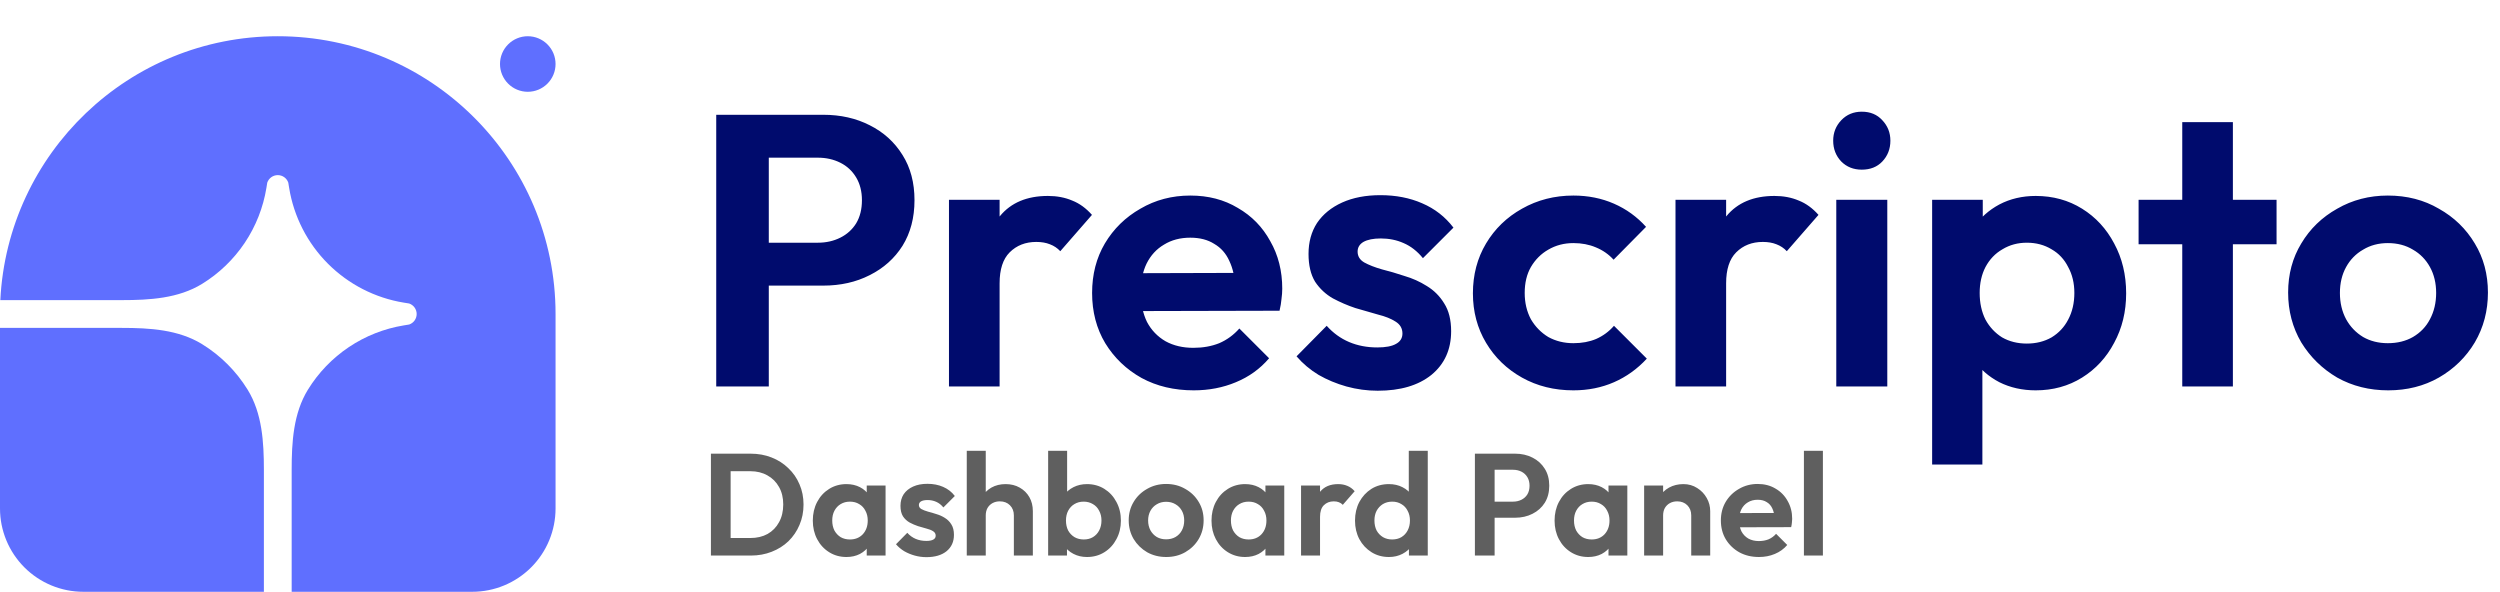
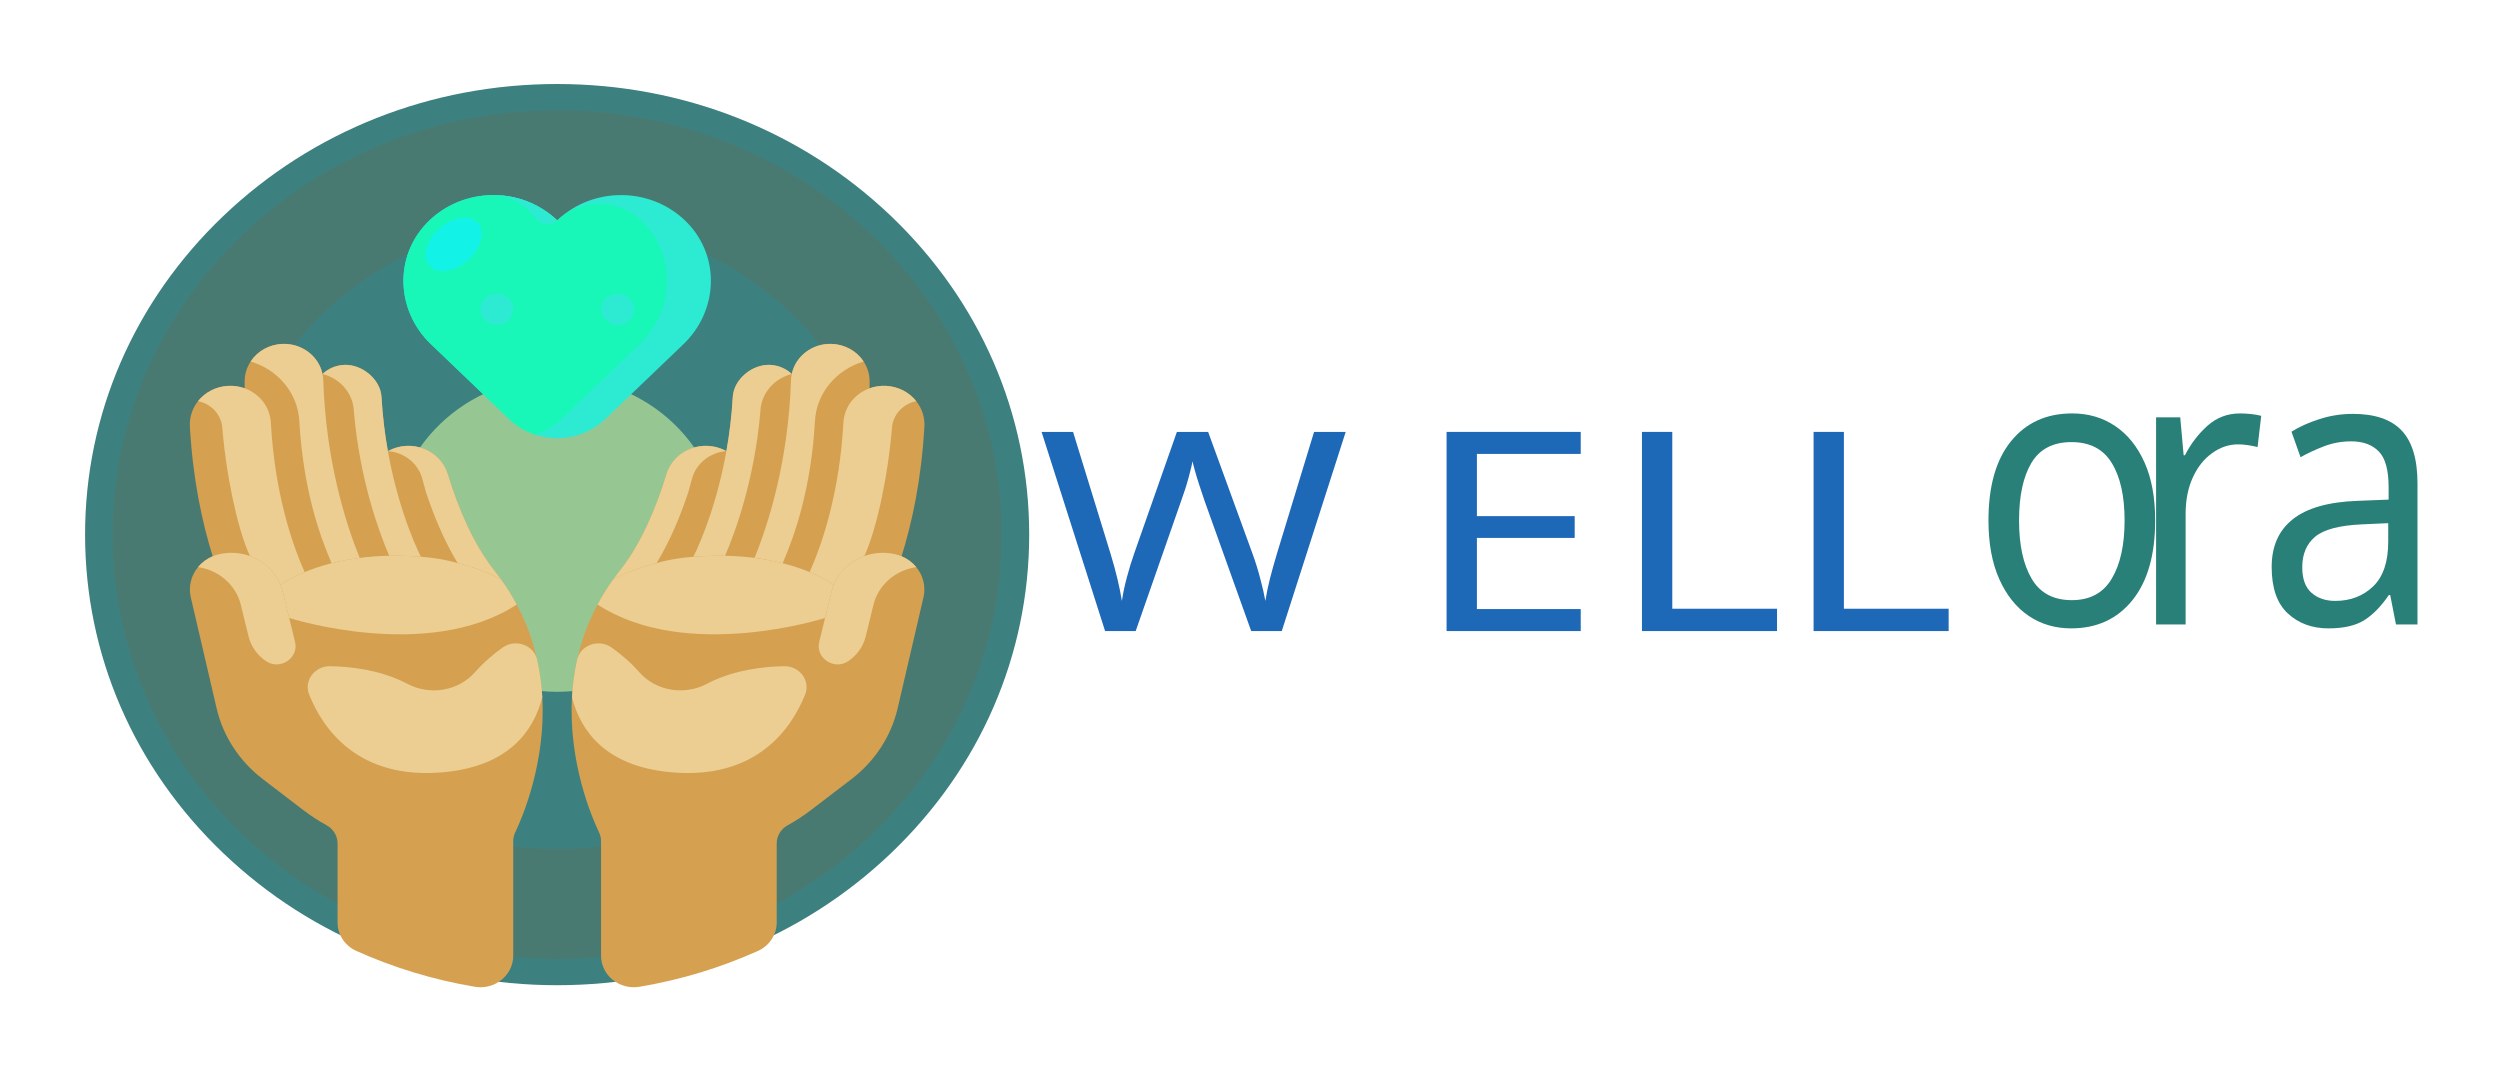
- <svg xmlns="http://www.w3.org/2000/svg" width="207" height="49" viewBox="0 0 207 49" fill="none">
-   <path d="M23 3C35.703 3 46 13.297 46 26V42.1C46 43.93 45.273 45.685 43.979 46.979C42.685 48.273 40.93 49 39.1 49H24.15V38.91C24.15 36.608 24.29 34.222 25.497 32.263C26.362 30.859 27.518 29.657 28.888 28.738C30.258 27.82 31.81 27.208 33.437 26.942L33.878 26.87C34.059 26.808 34.217 26.691 34.328 26.535C34.44 26.379 34.5 26.192 34.5 26C34.5 25.808 34.44 25.621 34.328 25.465C34.217 25.309 34.059 25.192 33.878 25.129L33.437 25.058C31.059 24.67 28.863 23.544 27.159 21.84C25.456 20.137 24.33 17.941 23.942 15.563L23.87 15.122C23.808 14.941 23.691 14.783 23.535 14.671C23.379 14.56 23.192 14.5 23 14.5C22.808 14.5 22.621 14.56 22.465 14.671C22.309 14.783 22.191 14.941 22.129 15.122L22.058 15.563C21.792 17.19 21.18 18.741 20.261 20.111C19.343 21.481 18.141 22.638 16.737 23.502C14.777 24.71 12.392 24.85 10.09 24.85H0.027C0.629 12.682 10.683 3 23 3Z" fill="#5F6FFF" />
-   <path d="M0 27.15H10.09C12.392 27.15 14.777 27.29 16.737 28.498C18.269 29.442 19.558 30.731 20.502 32.263C21.71 34.222 21.85 36.608 21.85 38.91V49H6.9C5.07 49 3.315 48.273 2.021 46.979C0.727 45.685 0 43.93 0 42.1L0 27.15ZM46 5.3C46 5.91 45.758 6.495 45.326 6.926C44.895 7.358 44.31 7.6 43.7 7.6C43.09 7.6 42.505 7.358 42.074 6.926C41.642 6.495 41.4 5.91 41.4 5.3C41.4 4.69 41.642 4.105 42.074 3.674C42.505 3.242 43.09 3 43.7 3C44.31 3 44.895 3.242 45.326 3.674C45.758 4.105 46 4.69 46 5.3Z" fill="#5F6FFF" />
-   <path d="M62.504 23.648V20.096H67.72C68.403 20.096 69.021 19.957 69.576 19.68C70.131 19.403 70.568 19.008 70.888 18.496C71.208 17.963 71.368 17.323 71.368 16.576C71.368 15.851 71.208 15.221 70.888 14.688C70.568 14.155 70.131 13.749 69.576 13.472C69.021 13.195 68.403 13.056 67.72 13.056H62.504V9.504H68.168C69.597 9.504 70.877 9.792 72.008 10.368C73.16 10.944 74.067 11.765 74.728 12.832C75.389 13.877 75.72 15.125 75.72 16.576C75.72 18.027 75.389 19.285 74.728 20.352C74.067 21.397 73.16 22.208 72.008 22.784C70.877 23.36 69.597 23.648 68.168 23.648H62.504ZM59.304 32V9.504H63.656V32H59.304ZM78.575 32V16.544H82.767V32H78.575ZM82.767 23.456L81.135 22.368C81.327 20.469 81.881 18.976 82.799 17.888C83.716 16.779 85.039 16.224 86.767 16.224C87.513 16.224 88.185 16.352 88.783 16.608C89.38 16.843 89.924 17.237 90.415 17.792L87.791 20.8C87.556 20.544 87.268 20.352 86.927 20.224C86.607 20.096 86.233 20.032 85.807 20.032C84.911 20.032 84.175 20.32 83.599 20.896C83.044 21.451 82.767 22.304 82.767 23.456ZM98.842 32.32C97.22 32.32 95.78 31.979 94.522 31.296C93.263 30.592 92.26 29.632 91.514 28.416C90.788 27.2 90.426 25.813 90.426 24.256C90.426 22.72 90.778 21.355 91.482 20.16C92.207 18.944 93.188 17.984 94.426 17.28C95.663 16.555 97.039 16.192 98.554 16.192C100.047 16.192 101.359 16.533 102.49 17.216C103.642 17.877 104.538 18.795 105.178 19.968C105.839 21.12 106.17 22.432 106.17 23.904C106.17 24.181 106.148 24.469 106.106 24.768C106.084 25.045 106.031 25.365 105.946 25.728L92.954 25.76V22.624L103.994 22.592L102.298 23.904C102.255 22.987 102.084 22.219 101.786 21.6C101.508 20.981 101.092 20.512 100.538 20.192C100.004 19.851 99.343 19.68 98.554 19.68C97.722 19.68 96.996 19.872 96.378 20.256C95.759 20.619 95.279 21.141 94.938 21.824C94.618 22.485 94.458 23.275 94.458 24.192C94.458 25.131 94.628 25.952 94.97 26.656C95.332 27.339 95.844 27.872 96.506 28.256C97.167 28.619 97.935 28.8 98.81 28.8C99.599 28.8 100.314 28.672 100.954 28.416C101.594 28.139 102.148 27.733 102.618 27.2L105.082 29.664C104.335 30.539 103.418 31.2 102.33 31.648C101.263 32.096 100.1 32.32 98.842 32.32ZM114.074 32.352C113.2 32.352 112.336 32.235 111.482 32C110.65 31.765 109.882 31.445 109.178 31.04C108.474 30.613 107.866 30.101 107.354 29.504L109.85 26.976C110.384 27.573 111.002 28.021 111.706 28.32C112.41 28.619 113.189 28.768 114.042 28.768C114.725 28.768 115.237 28.672 115.578 28.48C115.941 28.288 116.122 28 116.122 27.616C116.122 27.189 115.93 26.859 115.546 26.624C115.184 26.389 114.704 26.197 114.106 26.048C113.509 25.877 112.88 25.696 112.218 25.504C111.578 25.291 110.96 25.024 110.362 24.704C109.765 24.363 109.274 23.904 108.89 23.328C108.528 22.731 108.346 21.963 108.346 21.024C108.346 20.043 108.581 19.189 109.05 18.464C109.541 17.739 110.234 17.173 111.13 16.768C112.026 16.363 113.082 16.16 114.298 16.16C115.578 16.16 116.73 16.384 117.754 16.832C118.8 17.28 119.664 17.952 120.346 18.848L117.818 21.376C117.349 20.8 116.816 20.384 116.218 20.128C115.642 19.872 115.013 19.744 114.33 19.744C113.712 19.744 113.232 19.84 112.89 20.032C112.57 20.224 112.41 20.491 112.41 20.832C112.41 21.216 112.592 21.515 112.954 21.728C113.338 21.941 113.829 22.133 114.426 22.304C115.024 22.453 115.642 22.635 116.282 22.848C116.944 23.04 117.562 23.317 118.138 23.68C118.736 24.043 119.216 24.523 119.578 25.12C119.962 25.717 120.154 26.485 120.154 27.424C120.154 28.939 119.61 30.144 118.522 31.04C117.434 31.915 115.952 32.352 114.074 32.352ZM130.277 32.32C128.698 32.32 127.28 31.968 126.021 31.264C124.762 30.56 123.77 29.6 123.045 28.384C122.32 27.168 121.957 25.803 121.957 24.288C121.957 22.752 122.32 21.376 123.045 20.16C123.77 18.944 124.762 17.984 126.021 17.28C127.301 16.555 128.72 16.192 130.277 16.192C131.493 16.192 132.613 16.416 133.637 16.864C134.661 17.312 135.546 17.952 136.293 18.784L133.605 21.504C133.2 21.056 132.709 20.715 132.133 20.48C131.578 20.245 130.96 20.128 130.277 20.128C129.509 20.128 128.816 20.309 128.197 20.672C127.6 21.013 127.12 21.493 126.757 22.112C126.416 22.709 126.245 23.424 126.245 24.256C126.245 25.067 126.416 25.792 126.757 26.432C127.12 27.051 127.6 27.541 128.197 27.904C128.816 28.245 129.509 28.416 130.277 28.416C130.981 28.416 131.61 28.299 132.165 28.064C132.741 27.808 133.232 27.445 133.637 26.976L136.357 29.696C135.568 30.549 134.661 31.2 133.637 31.648C132.613 32.096 131.493 32.32 130.277 32.32ZM138.731 32V16.544H142.923V32H138.731ZM142.923 23.456L141.291 22.368C141.483 20.469 142.038 18.976 142.955 17.888C143.872 16.779 145.195 16.224 146.923 16.224C147.67 16.224 148.342 16.352 148.939 16.608C149.536 16.843 150.08 17.237 150.571 17.792L147.947 20.8C147.712 20.544 147.424 20.352 147.083 20.224C146.763 20.096 146.39 20.032 145.963 20.032C145.067 20.032 144.331 20.32 143.755 20.896C143.2 21.451 142.923 22.304 142.923 23.456ZM152.044 32V16.544H156.268V32H152.044ZM154.156 14.048C153.473 14.048 152.908 13.824 152.46 13.376C152.012 12.907 151.788 12.331 151.788 11.648C151.788 10.987 152.012 10.421 152.46 9.952C152.908 9.483 153.473 9.248 154.156 9.248C154.86 9.248 155.425 9.483 155.852 9.952C156.3 10.421 156.524 10.987 156.524 11.648C156.524 12.331 156.3 12.907 155.852 13.376C155.425 13.824 154.86 14.048 154.156 14.048ZM168.557 32.32C167.448 32.32 166.445 32.096 165.549 31.648C164.653 31.179 163.938 30.549 163.405 29.76C162.872 28.971 162.584 28.064 162.541 27.04V21.568C162.584 20.544 162.872 19.637 163.405 18.848C163.96 18.037 164.674 17.397 165.549 16.928C166.445 16.459 167.448 16.224 168.557 16.224C169.986 16.224 171.266 16.576 172.397 17.28C173.528 17.984 174.413 18.944 175.053 20.16C175.714 21.376 176.045 22.752 176.045 24.288C176.045 25.803 175.714 27.168 175.053 28.384C174.413 29.6 173.528 30.56 172.397 31.264C171.266 31.968 169.986 32.32 168.557 32.32ZM167.821 28.448C168.589 28.448 169.272 28.277 169.869 27.936C170.466 27.573 170.925 27.083 171.245 26.464C171.586 25.824 171.757 25.088 171.757 24.256C171.757 23.445 171.586 22.731 171.245 22.112C170.925 21.472 170.466 20.981 169.869 20.64C169.272 20.277 168.589 20.096 167.821 20.096C167.074 20.096 166.402 20.277 165.805 20.64C165.208 20.981 164.738 21.472 164.397 22.112C164.077 22.731 163.917 23.445 163.917 24.256C163.917 25.088 164.077 25.824 164.397 26.464C164.738 27.083 165.197 27.573 165.773 27.936C166.37 28.277 167.053 28.448 167.821 28.448ZM159.981 38.464V16.544H164.173V20.608L163.469 24.352L164.141 28.096V38.464H159.981ZM180.691 32V10.112H184.883V32H180.691ZM177.075 20.224V16.544H188.499V20.224H177.075ZM197.745 32.32C196.188 32.32 194.78 31.968 193.521 31.264C192.284 30.539 191.292 29.568 190.545 28.352C189.82 27.115 189.457 25.739 189.457 24.224C189.457 22.709 189.82 21.355 190.545 20.16C191.27 18.944 192.262 17.984 193.521 17.28C194.78 16.555 196.177 16.192 197.713 16.192C199.292 16.192 200.7 16.555 201.937 17.28C203.196 17.984 204.188 18.944 204.913 20.16C205.638 21.355 206.001 22.709 206.001 24.224C206.001 25.739 205.638 27.115 204.913 28.352C204.188 29.568 203.196 30.539 201.937 31.264C200.7 31.968 199.302 32.32 197.745 32.32ZM197.713 28.416C198.502 28.416 199.196 28.245 199.793 27.904C200.412 27.541 200.881 27.051 201.201 26.432C201.542 25.792 201.713 25.067 201.713 24.256C201.713 23.445 201.542 22.731 201.201 22.112C200.86 21.493 200.39 21.013 199.793 20.672C199.196 20.309 198.502 20.128 197.713 20.128C196.945 20.128 196.262 20.309 195.665 20.672C195.068 21.013 194.598 21.493 194.257 22.112C193.916 22.731 193.745 23.445 193.745 24.256C193.745 25.067 193.916 25.792 194.257 26.432C194.598 27.051 195.068 27.541 195.665 27.904C196.262 28.245 196.945 28.416 197.713 28.416Z" fill="#000B6D" />
-   <path d="M59.98 46V44.548H62.128C62.672 44.548 63.148 44.436 63.556 44.212C63.964 43.98 64.28 43.656 64.504 43.24C64.736 42.824 64.852 42.332 64.852 41.764C64.852 41.212 64.736 40.732 64.504 40.324C64.272 39.908 63.952 39.588 63.544 39.364C63.136 39.132 62.664 39.016 62.128 39.016H59.944V37.564H62.152C62.776 37.564 63.352 37.668 63.88 37.876C64.416 38.084 64.88 38.38 65.272 38.764C65.672 39.14 65.98 39.584 66.196 40.096C66.42 40.608 66.532 41.168 66.532 41.776C66.532 42.384 66.42 42.948 66.196 43.468C65.98 43.98 65.676 44.428 65.284 44.812C64.892 45.188 64.428 45.48 63.892 45.688C63.364 45.896 62.792 46 62.176 46H59.98ZM58.864 46V37.564H60.496V46H58.864ZM70.085 46.12C69.557 46.12 69.081 45.988 68.657 45.724C68.233 45.46 67.901 45.1 67.661 44.644C67.421 44.188 67.301 43.676 67.301 43.108C67.301 42.532 67.421 42.016 67.661 41.56C67.901 41.104 68.233 40.744 68.657 40.48C69.081 40.216 69.557 40.084 70.085 40.084C70.501 40.084 70.873 40.168 71.201 40.336C71.529 40.504 71.789 40.74 71.981 41.044C72.181 41.34 72.289 41.676 72.305 42.052V44.14C72.289 44.524 72.181 44.864 71.981 45.16C71.789 45.456 71.529 45.692 71.201 45.868C70.873 46.036 70.501 46.12 70.085 46.12ZM70.373 44.668C70.813 44.668 71.169 44.524 71.441 44.236C71.713 43.94 71.849 43.56 71.849 43.096C71.849 42.792 71.785 42.524 71.657 42.292C71.537 42.052 71.365 41.868 71.141 41.74C70.925 41.604 70.669 41.536 70.373 41.536C70.085 41.536 69.829 41.604 69.605 41.74C69.389 41.868 69.217 42.052 69.089 42.292C68.969 42.524 68.909 42.792 68.909 43.096C68.909 43.408 68.969 43.684 69.089 43.924C69.217 44.156 69.389 44.34 69.605 44.476C69.829 44.604 70.085 44.668 70.373 44.668ZM71.765 46V44.44L72.017 43.024L71.765 41.632V40.204H73.325V46H71.765ZM76.707 46.132C76.379 46.132 76.055 46.088 75.736 46C75.424 45.912 75.135 45.792 74.871 45.64C74.608 45.48 74.379 45.288 74.188 45.064L75.124 44.116C75.323 44.34 75.555 44.508 75.82 44.62C76.084 44.732 76.376 44.788 76.695 44.788C76.951 44.788 77.144 44.752 77.272 44.68C77.407 44.608 77.475 44.5 77.475 44.356C77.475 44.196 77.403 44.072 77.26 43.984C77.124 43.896 76.944 43.824 76.719 43.768C76.496 43.704 76.26 43.636 76.011 43.564C75.772 43.484 75.54 43.384 75.316 43.264C75.091 43.136 74.907 42.964 74.763 42.748C74.627 42.524 74.559 42.236 74.559 41.884C74.559 41.516 74.647 41.196 74.823 40.924C75.007 40.652 75.267 40.44 75.603 40.288C75.939 40.136 76.335 40.06 76.791 40.06C77.272 40.06 77.704 40.144 78.088 40.312C78.48 40.48 78.803 40.732 79.059 41.068L78.112 42.016C77.936 41.8 77.736 41.644 77.511 41.548C77.296 41.452 77.059 41.404 76.803 41.404C76.572 41.404 76.391 41.44 76.263 41.512C76.144 41.584 76.084 41.684 76.084 41.812C76.084 41.956 76.151 42.068 76.287 42.148C76.431 42.228 76.615 42.3 76.84 42.364C77.064 42.42 77.296 42.488 77.535 42.568C77.784 42.64 78.016 42.744 78.231 42.88C78.456 43.016 78.635 43.196 78.772 43.42C78.915 43.644 78.987 43.932 78.987 44.284C78.987 44.852 78.784 45.304 78.376 45.64C77.968 45.968 77.412 46.132 76.707 46.132ZM83.948 46V42.676C83.948 42.332 83.84 42.052 83.624 41.836C83.408 41.62 83.128 41.512 82.784 41.512C82.56 41.512 82.36 41.56 82.184 41.656C82.008 41.752 81.868 41.888 81.764 42.064C81.668 42.24 81.62 42.444 81.62 42.676L81.008 42.364C81.008 41.908 81.104 41.512 81.296 41.176C81.488 40.832 81.752 40.564 82.088 40.372C82.432 40.18 82.824 40.084 83.264 40.084C83.704 40.084 84.092 40.18 84.428 40.372C84.772 40.564 85.04 40.828 85.232 41.164C85.424 41.5 85.52 41.888 85.52 42.328V46H83.948ZM80.048 46V37.324H81.62V46H80.048ZM90.002 46.12C89.586 46.12 89.21 46.032 88.874 45.856C88.538 45.68 88.27 45.44 88.07 45.136C87.87 44.832 87.762 44.492 87.746 44.116V42.052C87.762 41.676 87.87 41.34 88.07 41.044C88.278 40.74 88.55 40.504 88.886 40.336C89.222 40.168 89.594 40.084 90.002 40.084C90.538 40.084 91.018 40.216 91.442 40.48C91.866 40.744 92.198 41.104 92.438 41.56C92.686 42.016 92.81 42.532 92.81 43.108C92.81 43.676 92.686 44.188 92.438 44.644C92.198 45.1 91.866 45.46 91.442 45.724C91.018 45.988 90.538 46.12 90.002 46.12ZM89.738 44.668C90.026 44.668 90.278 44.604 90.494 44.476C90.718 44.34 90.89 44.156 91.01 43.924C91.138 43.684 91.202 43.408 91.202 43.096C91.202 42.792 91.138 42.524 91.01 42.292C90.89 42.052 90.718 41.868 90.494 41.74C90.27 41.604 90.014 41.536 89.726 41.536C89.438 41.536 89.182 41.604 88.958 41.74C88.742 41.868 88.57 42.052 88.442 42.292C88.322 42.524 88.262 42.792 88.262 43.096C88.262 43.408 88.322 43.684 88.442 43.924C88.57 44.156 88.746 44.34 88.97 44.476C89.194 44.604 89.45 44.668 89.738 44.668ZM86.786 46V37.324H88.358V41.632L88.094 43.024L88.346 44.44V46H86.786ZM96.564 46.12C95.981 46.12 95.453 45.988 94.981 45.724C94.516 45.452 94.144 45.088 93.865 44.632C93.593 44.168 93.457 43.652 93.457 43.084C93.457 42.516 93.593 42.008 93.865 41.56C94.136 41.104 94.508 40.744 94.981 40.48C95.453 40.208 95.977 40.072 96.552 40.072C97.144 40.072 97.672 40.208 98.136 40.48C98.609 40.744 98.981 41.104 99.252 41.56C99.525 42.008 99.66 42.516 99.66 43.084C99.66 43.652 99.525 44.168 99.252 44.632C98.981 45.088 98.609 45.452 98.136 45.724C97.672 45.988 97.148 46.12 96.564 46.12ZM96.552 44.656C96.849 44.656 97.109 44.592 97.332 44.464C97.564 44.328 97.74 44.144 97.861 43.912C97.989 43.672 98.052 43.4 98.052 43.096C98.052 42.792 97.989 42.524 97.861 42.292C97.733 42.06 97.556 41.88 97.332 41.752C97.109 41.616 96.849 41.548 96.552 41.548C96.264 41.548 96.008 41.616 95.784 41.752C95.561 41.88 95.385 42.06 95.257 42.292C95.129 42.524 95.064 42.792 95.064 43.096C95.064 43.4 95.129 43.672 95.257 43.912C95.385 44.144 95.561 44.328 95.784 44.464C96.008 44.592 96.264 44.656 96.552 44.656ZM103.097 46.12C102.569 46.12 102.093 45.988 101.669 45.724C101.245 45.46 100.913 45.1 100.673 44.644C100.433 44.188 100.313 43.676 100.313 43.108C100.313 42.532 100.433 42.016 100.673 41.56C100.913 41.104 101.245 40.744 101.669 40.48C102.093 40.216 102.569 40.084 103.097 40.084C103.513 40.084 103.885 40.168 104.213 40.336C104.541 40.504 104.801 40.74 104.993 41.044C105.193 41.34 105.301 41.676 105.317 42.052V44.14C105.301 44.524 105.193 44.864 104.993 45.16C104.801 45.456 104.541 45.692 104.213 45.868C103.885 46.036 103.513 46.12 103.097 46.12ZM103.385 44.668C103.825 44.668 104.181 44.524 104.453 44.236C104.725 43.94 104.861 43.56 104.861 43.096C104.861 42.792 104.797 42.524 104.669 42.292C104.549 42.052 104.377 41.868 104.153 41.74C103.937 41.604 103.681 41.536 103.385 41.536C103.097 41.536 102.841 41.604 102.617 41.74C102.401 41.868 102.229 42.052 102.101 42.292C101.981 42.524 101.921 42.792 101.921 43.096C101.921 43.408 101.981 43.684 102.101 43.924C102.229 44.156 102.401 44.34 102.617 44.476C102.841 44.604 103.097 44.668 103.385 44.668ZM104.777 46V44.44L105.029 43.024L104.777 41.632V40.204H106.337V46H104.777ZM107.727 46V40.204H109.299V46H107.727ZM109.299 42.796L108.687 42.388C108.759 41.676 108.967 41.116 109.311 40.708C109.655 40.292 110.151 40.084 110.799 40.084C111.079 40.084 111.331 40.132 111.555 40.228C111.779 40.316 111.983 40.464 112.167 40.672L111.183 41.8C111.095 41.704 110.987 41.632 110.859 41.584C110.739 41.536 110.599 41.512 110.439 41.512C110.103 41.512 109.827 41.62 109.611 41.836C109.403 42.044 109.299 42.364 109.299 42.796ZM115.003 46.12C114.467 46.12 113.987 45.988 113.563 45.724C113.139 45.46 112.803 45.1 112.555 44.644C112.315 44.188 112.195 43.676 112.195 43.108C112.195 42.532 112.315 42.016 112.555 41.56C112.803 41.104 113.135 40.744 113.551 40.48C113.975 40.216 114.459 40.084 115.003 40.084C115.419 40.084 115.791 40.168 116.119 40.336C116.455 40.504 116.723 40.74 116.923 41.044C117.131 41.34 117.243 41.676 117.259 42.052V44.116C117.243 44.492 117.135 44.832 116.935 45.136C116.735 45.44 116.467 45.68 116.131 45.856C115.795 46.032 115.419 46.12 115.003 46.12ZM115.267 44.668C115.563 44.668 115.819 44.604 116.035 44.476C116.259 44.34 116.431 44.156 116.551 43.924C116.679 43.684 116.743 43.408 116.743 43.096C116.743 42.792 116.679 42.524 116.551 42.292C116.431 42.052 116.259 41.868 116.035 41.74C115.819 41.604 115.567 41.536 115.279 41.536C114.983 41.536 114.723 41.604 114.499 41.74C114.283 41.876 114.111 42.06 113.983 42.292C113.863 42.524 113.803 42.792 113.803 43.096C113.803 43.408 113.863 43.684 113.983 43.924C114.111 44.156 114.287 44.34 114.511 44.476C114.735 44.604 114.987 44.668 115.267 44.668ZM118.219 46H116.659V44.44L116.911 43.024L116.647 41.632V37.324H118.219V46ZM123.322 42.868V41.536H125.278C125.534 41.536 125.766 41.484 125.974 41.38C126.182 41.276 126.346 41.128 126.466 40.936C126.586 40.736 126.646 40.496 126.646 40.216C126.646 39.944 126.586 39.708 126.466 39.508C126.346 39.308 126.182 39.156 125.974 39.052C125.766 38.948 125.534 38.896 125.278 38.896H123.322V37.564H125.446C125.982 37.564 126.462 37.672 126.886 37.888C127.318 38.104 127.658 38.412 127.906 38.812C128.154 39.204 128.278 39.672 128.278 40.216C128.278 40.76 128.154 41.232 127.906 41.632C127.658 42.024 127.318 42.328 126.886 42.544C126.462 42.76 125.982 42.868 125.446 42.868H123.322ZM122.122 46V37.564H123.754V46H122.122ZM131.503 46.12C130.975 46.12 130.499 45.988 130.075 45.724C129.651 45.46 129.319 45.1 129.079 44.644C128.839 44.188 128.719 43.676 128.719 43.108C128.719 42.532 128.839 42.016 129.079 41.56C129.319 41.104 129.651 40.744 130.075 40.48C130.499 40.216 130.975 40.084 131.503 40.084C131.919 40.084 132.291 40.168 132.619 40.336C132.947 40.504 133.207 40.74 133.399 41.044C133.599 41.34 133.707 41.676 133.723 42.052V44.14C133.707 44.524 133.599 44.864 133.399 45.16C133.207 45.456 132.947 45.692 132.619 45.868C132.291 46.036 131.919 46.12 131.503 46.12ZM131.791 44.668C132.231 44.668 132.587 44.524 132.859 44.236C133.131 43.94 133.267 43.56 133.267 43.096C133.267 42.792 133.203 42.524 133.075 42.292C132.955 42.052 132.783 41.868 132.559 41.74C132.343 41.604 132.087 41.536 131.791 41.536C131.503 41.536 131.247 41.604 131.023 41.74C130.807 41.868 130.635 42.052 130.507 42.292C130.387 42.524 130.327 42.792 130.327 43.096C130.327 43.408 130.387 43.684 130.507 43.924C130.635 44.156 130.807 44.34 131.023 44.476C131.247 44.604 131.503 44.668 131.791 44.668ZM133.183 46V44.44L133.435 43.024L133.183 41.632V40.204H134.743V46H133.183ZM140.034 46V42.676C140.034 42.332 139.926 42.052 139.71 41.836C139.494 41.62 139.214 41.512 138.87 41.512C138.646 41.512 138.446 41.56 138.27 41.656C138.094 41.752 137.954 41.888 137.85 42.064C137.754 42.24 137.706 42.444 137.706 42.676L137.094 42.364C137.094 41.908 137.19 41.512 137.382 41.176C137.582 40.832 137.854 40.564 138.198 40.372C138.55 40.18 138.946 40.084 139.386 40.084C139.81 40.084 140.19 40.192 140.526 40.408C140.862 40.616 141.126 40.892 141.318 41.236C141.51 41.572 141.605 41.936 141.605 42.328V46H140.034ZM136.134 46V40.204H137.706V46H136.134ZM145.644 46.12C145.036 46.12 144.496 45.992 144.024 45.736C143.552 45.472 143.176 45.112 142.896 44.656C142.624 44.2 142.488 43.68 142.488 43.096C142.488 42.52 142.62 42.008 142.884 41.56C143.156 41.104 143.524 40.744 143.988 40.48C144.452 40.208 144.968 40.072 145.536 40.072C146.096 40.072 146.588 40.2 147.012 40.456C147.444 40.704 147.78 41.048 148.02 41.488C148.268 41.92 148.392 42.412 148.392 42.964C148.392 43.068 148.384 43.176 148.368 43.288C148.36 43.392 148.34 43.512 148.308 43.648L143.436 43.66V42.484L147.576 42.472L146.94 42.964C146.924 42.62 146.86 42.332 146.748 42.1C146.644 41.868 146.488 41.692 146.28 41.572C146.08 41.444 145.832 41.38 145.536 41.38C145.224 41.38 144.952 41.452 144.72 41.596C144.488 41.732 144.308 41.928 144.18 42.184C144.06 42.432 144 42.728 144 43.072C144 43.424 144.064 43.732 144.192 43.996C144.328 44.252 144.52 44.452 144.768 44.596C145.016 44.732 145.304 44.8 145.632 44.8C145.928 44.8 146.196 44.752 146.436 44.656C146.676 44.552 146.884 44.4 147.06 44.2L147.984 45.124C147.704 45.452 147.36 45.7 146.952 45.868C146.552 46.036 146.116 46.12 145.644 46.12ZM149.364 46V37.324H150.936V46H149.364Z" fill="#5F5F5F" />
+ <svg xmlns="http://www.w3.org/2000/svg" version="1.1" width="297.594" height="127.73" xml:space="preserve">
+   <defs />
+   <g style="stroke: none; stroke-width: 1; stroke-dasharray: none; stroke-linecap: butt; stroke-linejoin: miter; stroke-miterlimit: 10; fill: none; fill-rule: nonzero; opacity: 1;" transform="translate(10 10) scale(0.22 0.21)">
+     <path d="M 256 510.846 c -68.227 0 -132.369 -26.569 -180.612 -74.812 C 27.145 387.792 0.577 323.65 0.577 255.423 S 27.145 123.055 75.388 74.812 S 187.775 0 256 0 s 132.369 26.569 180.612 74.812 s 74.812 112.385 74.812 180.612 s -26.569 132.369 -74.812 180.612 C 388.369 484.278 324.226 510.846 256 510.846 z" style="stroke: none; stroke-width: 1; stroke-dasharray: none; stroke-linecap: butt; stroke-linejoin: miter; stroke-miterlimit: 10; fill: #3d8080; fill-rule: nonzero; opacity: 1;" transform=" matrix(1 0 0 1 0 0) " stroke-linecap="round" />
+     <circle cx="256.003" cy="255.423" r="240.573" style="stroke: none; stroke-width: 1; stroke-dasharray: none; stroke-linecap: butt; stroke-linejoin: miter; stroke-miterlimit: 10; fill: #497a72; fill-rule: nonzero; opacity: 1;" transform="  matrix(1 0 0 1 0 0) " />
+     <circle cx="256.002" cy="255.422" r="178.202" style="stroke: none; stroke-width: 1; stroke-dasharray: none; stroke-linecap: butt; stroke-linejoin: miter; stroke-miterlimit: 10; fill: #3d8080; fill-rule: nonzero; opacity: 1;" transform="  matrix(1 0 0 1 0 0) " />
+     <circle cx="256.001" cy="255.421" r="89.101" style="stroke: none; stroke-width: 1; stroke-dasharray: none; stroke-linecap: butt; stroke-linejoin: miter; stroke-miterlimit: 10; fill: #96c793; fill-rule: nonzero; opacity: 1;" transform="  matrix(1 0 0 1 0 0) " />
+     <path d="M 247.969 347.637 c -0.618 -11.856 -2.732 -24.331 -7.104 -36.888 c -1.83 -5.239 -4.051 -10.478 -6.712 -15.706 h -0.012 c -2.447 -4.8 -5.275 -9.587 -8.53 -14.316 c -1.176 -1.699 -2.4 -3.398 -3.683 -5.085 c -11.203 -14.743 -19.614 -35.557 -25.067 -54.459 c -3.98 -13.793 -19.709 -20.256 -32.219 -13.211 c -0.048 0.036 -0.19 0.107 -0.226 0.131 c -1.616 -9.445 -2.863 -19.769 -3.457 -30.793 c -0.535 -9.825 -10.455 -18.616 -20.303 -18.093 c -4.55 0.249 -8.613 2.186 -11.619 5.168 c -1.984 -10.003 -10.989 -17.404 -21.503 -17.06 c -7.354 0.226 -13.722 4.17 -17.369 9.967 c -2.162 3.457 -3.374 7.568 -3.231 11.951 v 3.231 v 0.012 c -2.756 -1.045 -5.774 -1.544 -8.91 -1.378 c -6.712 0.356 -12.557 3.695 -16.323 8.661 c -3.018 3.98 -4.693 9.017 -4.408 14.399 c 1.58 29.7 6.605 54.292 12.343 73.526 c -3.184 1.39 -5.881 3.528 -7.924 6.142 H 61.7 c -3.683 4.693 -5.299 10.918 -3.909 17.167 l 13.959 62.87 c 3.528 15.86 12.367 30.045 25.055 40.191 l 21.693 17.381 c 4.051 3.248 8.322 6.172 12.784 8.752 c 3.664 2.118 5.915 6.032 5.915 10.263 v 44.856 c 0 6.873 3.936 13.166 10.155 16.094 c 20.076 9.452 41.585 16.363 64.11 20.32 c 10.856 1.907 20.776 -6.553 20.776 -17.576 v -64.982 c 0 -1.692 0.355 -3.362 1.059 -4.901 C 237.124 415.894 249.913 384.819 247.969 347.637 z" style="stroke: none; stroke-width: 1; stroke-dasharray: none; stroke-linecap: butt; stroke-linejoin: miter; stroke-miterlimit: 10; fill: #d5a150; fill-rule: nonzero; opacity: 1;" transform=" matrix(1 0 0 1 0 0) " stroke-linecap="round" />
+     <path d="M 264.031 347.637 c 0.618 -11.856 2.732 -24.331 7.104 -36.888 c 1.83 -5.239 4.051 -10.478 6.712 -15.706 h 0.012 c 2.447 -4.8 5.275 -9.587 8.53 -14.316 c 1.176 -1.699 2.4 -3.398 3.683 -5.085 c 11.203 -14.743 19.614 -35.557 25.067 -54.459 c 3.98 -13.793 19.709 -20.256 32.219 -13.211 c 0.048 0.036 0.19 0.107 0.226 0.131 c 1.616 -9.445 2.863 -19.769 3.457 -30.793 c 0.535 -9.825 10.455 -18.616 20.303 -18.093 c 4.55 0.249 8.613 2.186 11.619 5.168 c 1.984 -10.003 10.989 -17.404 21.503 -17.06 c 7.354 0.226 13.722 4.17 17.369 9.967 c 2.162 3.457 3.374 7.568 3.231 11.951 v 3.231 v 0.012 c 2.756 -1.045 5.774 -1.544 8.91 -1.378 c 6.712 0.356 12.557 3.695 16.323 8.661 c 3.018 3.98 4.693 9.017 4.408 14.399 c -1.58 29.7 -6.605 54.292 -12.343 73.526 c 3.184 1.39 5.881 3.528 7.924 6.142 h 0.012 c 3.683 4.693 5.299 10.918 3.909 17.167 l -13.959 62.87 c -3.528 15.86 -12.367 30.045 -25.055 40.191 l -21.693 17.381 c -4.051 3.248 -8.322 6.172 -12.784 8.752 c -3.664 2.118 -5.915 6.032 -5.915 10.263 v 44.856 c 0 6.873 -3.936 13.166 -10.155 16.094 c -20.076 9.452 -41.585 16.363 -64.11 20.32 c -10.856 1.907 -20.776 -6.553 -20.776 -17.576 v -64.982 c 0 -1.692 -0.355 -3.362 -1.059 -4.901 C 274.876 415.894 262.087 384.819 264.031 347.637 z" style="stroke: none; stroke-width: 1; stroke-dasharray: none; stroke-linecap: butt; stroke-linejoin: miter; stroke-miterlimit: 10; fill: #d5a150; fill-rule: nonzero; opacity: 1;" transform=" matrix(1 0 0 1 0 0) " stroke-linecap="round" />
+     <path d="M 196.861 221.185 c 5.453 18.901 13.864 39.715 25.067 54.459 c 1.283 1.687 2.507 3.386 3.683 5.085 c -11.393 -6.392 -23.38 -9.088 -23.38 -9.088 s 0 0 -0.012 -0.012 c -7.734 -13.365 -13.306 -27.966 -17.167 -40.214 c -0.249 -0.796 -1.069 -3.968 -2.02 -7.675 c -2.21 -8.673 -9.706 -14.957 -18.616 -15.634 c 0.036 -0.024 0.178 -0.095 0.226 -0.131 C 177.151 200.929 192.881 207.392 196.861 221.185 z" style="stroke: none; stroke-width: 1; stroke-dasharray: none; stroke-linecap: butt; stroke-linejoin: miter; stroke-miterlimit: 10; fill: #ecce93; fill-rule: nonzero; opacity: 1;" transform=" matrix(1 0 0 1 0 0) " stroke-linecap="round" />
+     <path d="M 164.416 208.105 c 6.201 36.389 17.761 59.674 17.903 59.9 c -6.095 -0.523 -11.821 -0.689 -17.167 -0.582 c -5.952 -14.339 -15.943 -43.933 -19.056 -81.106 c -0.024 -0.249 -0.036 -0.606 -0.059 -1.057 c -0.511 -9.92 -7.389 -18.367 -17 -20.873 c 3.006 -2.982 7.069 -4.918 11.619 -5.168 c 9.849 -0.523 19.769 8.269 20.303 18.093 C 161.553 188.336 162.8 198.66 164.416 208.105 z" style="stroke: none; stroke-width: 1; stroke-dasharray: none; stroke-linecap: butt; stroke-linejoin: miter; stroke-miterlimit: 10; fill: #ecce93; fill-rule: nonzero; opacity: 1;" transform=" matrix(1 0 0 1 0 0) " stroke-linecap="round" />
+     <path d="M 129.453 167.926 c 1.402 45.121 11.821 80.25 19.697 100.708 c -5.607 0.76 -10.668 1.806 -15.171 3.006 c 0 0 -0.297 -0.737 -0.392 -0.986 c -6.558 -15.86 -15.1 -42.448 -17.084 -79.633 c -0.843 -16.05 -11.785 -29.225 -26.338 -33.728 c 3.647 -5.798 10.015 -9.742 17.369 -9.967 c 10.514 -0.345 19.519 7.057 21.503 17.06 C 129.274 165.538 129.417 166.714 129.453 167.926 z" style="stroke: none; stroke-width: 1; stroke-dasharray: none; stroke-linecap: butt; stroke-linejoin: miter; stroke-miterlimit: 10; fill: #ecce93; fill-rule: nonzero; opacity: 1;" transform=" matrix(1 0 0 1 0 0) " stroke-linecap="round" />
+     <path d="M 101.083 191.841 c 2.115 39.727 11.274 68.299 18.284 84.836 c -8.684 3.778 -13.021 7.259 -13.021 7.259 c -2.994 -7.746 -9.148 -13.591 -16.573 -16.371 c -7.401 -16.894 -12.878 -48.4 -14.636 -69.071 c -0.083 -0.903 -0.19 -2.233 -0.309 -3.742 c -0.57 -7.354 -5.916 -13.448 -13.128 -14.981 c 3.766 -4.966 9.611 -8.304 16.323 -8.661 c 3.136 -0.166 6.154 0.333 8.91 1.378 C 94.834 175.47 100.608 182.871 101.083 191.841 z" style="stroke: none; stroke-width: 1; stroke-dasharray: none; stroke-linecap: butt; stroke-linejoin: miter; stroke-miterlimit: 10; fill: #ecce93; fill-rule: nonzero; opacity: 1;" transform=" matrix(1 0 0 1 0 0) " stroke-linecap="round" />
+     <path d="M 69.636 267.695 c 1.022 -0.44 2.103 -0.808 3.231 -1.093 c 2.317 -0.582 4.645 -0.855 6.938 -0.855 c 3.457 0 6.819 0.63 9.967 1.818 c 7.425 2.78 13.579 8.625 16.573 16.371 c 0.487 1.236 0.891 2.519 1.2 3.849 l 3.469 14.874 l 3.182 13.632 c 2.108 9.031 -8.039 16.21 -15.639 10.896 c -4.631 -3.237 -8.131 -8.128 -9.521 -14.063 l -4.265 -18.248 c -2.744 -11.025 -11.833 -19.317 -23.059 -21.04 C 63.755 271.224 66.452 269.085 69.636 267.695 z" style="stroke: none; stroke-width: 1; stroke-dasharray: none; stroke-linecap: butt; stroke-linejoin: miter; stroke-miterlimit: 10; fill: #ecce93; fill-rule: nonzero; opacity: 1;" transform=" matrix(1 0 0 1 0 0) " stroke-linecap="round" />
+     <path d="M 119.366 276.677 c 3.956 -1.723 8.827 -3.505 14.613 -5.037 c 4.503 -1.2 9.564 -2.245 15.171 -3.006 c 4.907 -0.665 10.241 -1.105 16.003 -1.212 c 5.346 -0.107 11.072 0.059 17.167 0.582 c 0.095 0.012 0.178 0.012 0.273 0.024 c 1.901 0.166 3.849 0.333 5.821 0.606 c 9.088 1.271 13.531 2.899 13.805 2.994 c 0.012 0.012 0.012 0.012 0.012 0.012 s 11.987 2.697 23.38 9.088 c 3.255 4.728 6.083 9.516 8.53 14.316 c -47.984 32.896 -123.126 7.615 -123.126 7.615 l -3.469 -14.874 c -0.309 -1.331 -0.713 -2.614 -1.2 -3.849 C 106.346 283.936 110.682 280.455 119.366 276.677 z" style="stroke: none; stroke-width: 1; stroke-dasharray: none; stroke-linecap: butt; stroke-linejoin: miter; stroke-miterlimit: 10; fill: #ecce93; fill-rule: nonzero; opacity: 1;" transform=" matrix(1 0 0 1 0 0) " stroke-linecap="round" />
+     <path d="M 245.226 326.442 c -1.775 -8.415 -11.727 -12.145 -18.647 -7.039 c -4.926 3.634 -10.142 8.244 -15.003 14.001 c -9.117 10.796 -24.483 13.407 -36.806 6.495 c -0.451 -0.253 -0.897 -0.493 -1.337 -0.72 c -13.85 -7.135 -29.172 -8.966 -40.256 -9.152 c -8.419 -0.143 -14.351 8.231 -11.338 16.094 c 7.307 19.069 26.3 48.677 73.169 43.942 c 34.749 -3.505 48.245 -23.178 52.962 -42.424 C 247.61 340.745 246.745 333.646 245.226 326.442 z" style="stroke: none; stroke-width: 1; stroke-dasharray: none; stroke-linecap: butt; stroke-linejoin: miter; stroke-miterlimit: 10; fill: #ecce93; fill-rule: nonzero; opacity: 1;" transform=" matrix(1 0 0 1 0 0) " stroke-linecap="round" />
+     <path d="M 315.139 221.185 c -5.453 18.901 -13.864 39.715 -25.067 54.459 c -1.283 1.687 -2.507 3.386 -3.683 5.085 c 11.393 -6.392 23.38 -9.088 23.38 -9.088 s 0 0 0.012 -0.012 c 7.734 -13.365 13.306 -27.966 17.167 -40.214 c 0.249 -0.796 1.069 -3.968 2.02 -7.675 c 2.21 -8.673 9.706 -14.957 18.616 -15.634 c -0.036 -0.024 -0.178 -0.095 -0.226 -0.131 C 334.848 200.929 319.119 207.392 315.139 221.185 z" style="stroke: none; stroke-width: 1; stroke-dasharray: none; stroke-linecap: butt; stroke-linejoin: miter; stroke-miterlimit: 10; fill: #ecce93; fill-rule: nonzero; opacity: 1;" transform=" matrix(1 0 0 1 0 0) " stroke-linecap="round" />
+     <path d="M 347.584 208.105 c -6.201 36.389 -17.761 59.674 -17.903 59.9 c 6.095 -0.523 11.821 -0.689 17.167 -0.582 c 5.952 -14.339 15.943 -43.933 19.056 -81.106 c 0.024 -0.249 0.036 -0.606 0.059 -1.057 c 0.511 -9.92 7.389 -18.367 17 -20.873 c -3.006 -2.982 -7.069 -4.918 -11.619 -5.168 c -9.849 -0.523 -19.769 8.269 -20.303 18.093 C 350.447 188.336 349.2 198.66 347.584 208.105 z" style="stroke: none; stroke-width: 1; stroke-dasharray: none; stroke-linecap: butt; stroke-linejoin: miter; stroke-miterlimit: 10; fill: #ecce93; fill-rule: nonzero; opacity: 1;" transform=" matrix(1 0 0 1 0 0) " stroke-linecap="round" />
+     <path d="M 382.547 167.926 c -1.402 45.121 -11.821 80.25 -19.697 100.708 c 5.607 0.76 10.668 1.806 15.171 3.006 c 0 0 0.297 -0.737 0.392 -0.986 c 6.558 -15.86 15.1 -42.448 17.084 -79.633 c 0.844 -16.05 11.785 -29.225 26.338 -33.728 c -3.647 -5.798 -10.015 -9.742 -17.369 -9.967 c -10.514 -0.345 -19.519 7.057 -21.503 17.06 C 382.725 165.538 382.583 166.714 382.547 167.926 z" style="stroke: none; stroke-width: 1; stroke-dasharray: none; stroke-linecap: butt; stroke-linejoin: miter; stroke-miterlimit: 10; fill: #ecce93; fill-rule: nonzero; opacity: 1;" transform=" matrix(1 0 0 1 0 0) " stroke-linecap="round" />
+     <path d="M 410.917 191.841 c -2.115 39.727 -11.274 68.299 -18.284 84.836 c 8.684 3.778 13.021 7.259 13.021 7.259 c 2.994 -7.746 9.148 -13.591 16.573 -16.371 c 7.401 -16.894 12.878 -48.4 14.636 -69.071 c 0.083 -0.903 0.19 -2.233 0.309 -3.742 c 0.57 -7.354 5.916 -13.448 13.128 -14.981 c -3.766 -4.966 -9.611 -8.304 -16.323 -8.661 c -3.136 -0.166 -6.154 0.333 -8.91 1.378 C 417.166 175.47 411.392 182.871 410.917 191.841 z" style="stroke: none; stroke-width: 1; stroke-dasharray: none; stroke-linecap: butt; stroke-linejoin: miter; stroke-miterlimit: 10; fill: #ecce93; fill-rule: nonzero; opacity: 1;" transform=" matrix(1 0 0 1 0 0) " stroke-linecap="round" />
+     <path d="M 442.364 267.695 c -1.022 -0.44 -2.103 -0.808 -3.231 -1.093 c -2.317 -0.582 -4.645 -0.855 -6.938 -0.855 c -3.457 0 -6.819 0.63 -9.967 1.818 c -7.425 2.78 -13.579 8.625 -16.573 16.371 c -0.487 1.236 -0.891 2.519 -1.2 3.849 l -3.469 14.874 l -3.181 13.632 c -2.108 9.031 8.039 16.21 15.639 10.896 c 4.631 -3.237 8.131 -8.128 9.521 -14.063 l 4.265 -18.248 c 2.744 -11.025 11.833 -19.317 23.059 -21.04 C 448.244 271.224 445.548 269.085 442.364 267.695 z" style="stroke: none; stroke-width: 1; stroke-dasharray: none; stroke-linecap: butt; stroke-linejoin: miter; stroke-miterlimit: 10; fill: #ecce93; fill-rule: nonzero; opacity: 1;" transform=" matrix(1 0 0 1 0 0) " stroke-linecap="round" />
+     <path d="M 392.634 276.677 c -3.956 -1.723 -8.827 -3.505 -14.613 -5.037 c -4.503 -1.2 -9.564 -2.245 -15.171 -3.006 c -4.907 -0.665 -10.241 -1.105 -16.003 -1.212 c -5.346 -0.107 -11.072 0.059 -17.167 0.582 c -0.095 0.012 -0.178 0.012 -0.273 0.024 c -1.901 0.166 -3.849 0.333 -5.821 0.606 c -9.088 1.271 -13.532 2.899 -13.805 2.994 c -0.012 0.012 -0.012 0.012 -0.012 0.012 s -11.987 2.697 -23.38 9.088 c -3.255 4.728 -6.083 9.516 -8.53 14.316 c 47.984 32.896 123.126 7.615 123.126 7.615 l 3.469 -14.874 c 0.309 -1.331 0.713 -2.614 1.2 -3.849 C 405.654 283.936 401.318 280.455 392.634 276.677 z" style="stroke: none; stroke-width: 1; stroke-dasharray: none; stroke-linecap: butt; stroke-linejoin: miter; stroke-miterlimit: 10; fill: #ecce93; fill-rule: nonzero; opacity: 1;" transform=" matrix(1 0 0 1 0 0) " stroke-linecap="round" />
+     <path d="M 266.775 326.442 c 1.775 -8.415 11.727 -12.145 18.647 -7.039 c 4.926 3.634 10.142 8.244 15.003 14.001 c 9.117 10.796 24.483 13.407 36.806 6.495 c 0.451 -0.253 0.897 -0.493 1.337 -0.72 c 13.85 -7.135 29.172 -8.966 40.256 -9.152 c 8.419 -0.143 14.351 8.231 11.338 16.094 c -7.307 19.069 -26.3 48.677 -73.169 43.942 c -34.749 -3.505 -48.245 -23.178 -52.962 -42.424 C 264.391 340.745 265.255 333.646 266.775 326.442 z" style="stroke: none; stroke-width: 1; stroke-dasharray: none; stroke-linecap: butt; stroke-linejoin: miter; stroke-miterlimit: 10; fill: #ecce93; fill-rule: nonzero; opacity: 1;" transform=" matrix(1 0 0 1 0 0) " stroke-linecap="round" />
+     <path d="M 326.392 78.612 c -18.964 -20.424 -50.855 -20.853 -70.361 -1.285 c -19.506 -19.568 -51.397 -19.139 -70.361 1.285 c -18.064 19.455 -16.676 50.086 2.065 68.885 l 42.375 42.507 c 14.316 14.361 37.527 14.361 51.843 0 l 42.375 -42.507 C 343.068 128.696 344.456 98.067 326.392 78.612 z" style="stroke: none; stroke-width: 1; stroke-dasharray: none; stroke-linecap: butt; stroke-linejoin: miter; stroke-miterlimit: 10; fill: #2cebd2; fill-rule: nonzero; opacity: 1;" transform=" matrix(1 0 0 1 0 0) " stroke-linecap="round" />
+     <path d="M 302.365 78.326 c -0.491 -0.52 -0.991 -1.028 -1.498 -1.522 c -12.363 -12.033 -32.392 -11.823 -44.641 0.327 c -0.065 0.064 -0.131 0.129 -0.195 0.195 c -3.04 -3.05 -6.394 -5.579 -9.94 -7.656 c 0.006 -0.011 0.012 -0.021 0.018 -0.032 c -0.639 -0.374 -1.287 -0.728 -1.938 -1.07 c -0.007 -0.004 -0.013 -0.008 -0.02 -0.012 l 0 0 c -10.705 -5.629 -23.047 -6.993 -34.556 -4.113 c -0.002 0 -0.004 -0.001 -0.006 -0.001 c -0.025 0.006 -0.049 0.015 -0.074 0.021 c -0.276 0.07 -0.554 0.128 -0.829 0.203 c 0.008 0.01 0.018 0.019 0.026 0.029 c -8.558 2.313 -16.62 6.963 -23.135 14.019 c -17.968 19.458 -16.676 49.889 2.022 68.646 l 42.512 42.645 c 4.092 4.105 8.911 7.031 14.041 8.789 c 5.13 -1.758 9.95 -4.684 14.041 -8.789 l 42.498 -42.63 C 319.533 128.471 320.678 97.744 302.365 78.326 z" style="stroke: none; stroke-width: 1; stroke-dasharray: none; stroke-linecap: butt; stroke-linejoin: miter; stroke-miterlimit: 10; fill: #18f7b8; fill-rule: nonzero; opacity: 1;" transform=" matrix(1 0 0 1 0 0) " stroke-linecap="round" />
+     <path d="M 256.031 77.326 L 256.031 77.326 c -3.04 -3.05 -6.394 -5.579 -9.94 -7.656 c 0.006 -0.011 0.012 -0.021 0.018 -0.032 c -0.639 -0.374 -1.287 -0.728 -1.938 -1.07 c -0.007 -0.004 -0.013 -0.008 -0.02 -0.012 l 0 0 c -6.085 -3.199 -12.699 -5.016 -19.386 -5.464 c 9.988 2.375 16.349 8.396 20.07 13.379 C 247.539 80.094 252.809 80.498 256.031 77.326 z" style="stroke: none; stroke-width: 1; stroke-dasharray: none; stroke-linecap: butt; stroke-linejoin: miter; stroke-miterlimit: 10; fill: #2cebd2; fill-rule: nonzero; opacity: 1;" transform=" matrix(1 0 0 1 0 0) " stroke-linecap="round" />
+     <ellipse cx="200" cy="90.89" rx="11.88" ry="17.82" style="stroke: none; stroke-width: 1; stroke-dasharray: none; stroke-linecap: butt; stroke-linejoin: miter; stroke-miterlimit: 10; fill: #13f2e7; fill-rule: nonzero; opacity: 1;" transform=" matrix(-0.7071 -0.7071 0.7071 -0.7071 277.1565 296.5751) " />
+     <circle cx="223.36" cy="127.71" r="8.91" style="stroke: none; stroke-width: 1; stroke-dasharray: none; stroke-linecap: butt; stroke-linejoin: miter; stroke-miterlimit: 10; fill: #2cebd2; fill-rule: nonzero; opacity: 1;" transform="  matrix(1 0 0 1 0 0) " />
+     <circle cx="288.7" cy="127.71" r="8.91" style="stroke: none; stroke-width: 1; stroke-dasharray: none; stroke-linecap: butt; stroke-linejoin: miter; stroke-miterlimit: 10; fill: #2cebd2; fill-rule: nonzero; opacity: 1;" transform="  matrix(1 0 0 1 0 0) " />
+   </g>
+   <g transform="translate(177.97 67.67) scale(1 0.83)">
+     <text font-family="ADAMCG PRO" font-size="40" font-weight="normal" style="stroke: none; stroke-width: 1; stroke-dasharray: none; stroke-linecap: butt; stroke-linejoin: miter; stroke-miterlimit: 10; fill: #1e68b8; fill-rule: nonzero; opacity: 1;">
+       <tspan x="-54.47" y="8.98" style="stroke: none; stroke-width: 0; stroke-dasharray: none; stroke-linecap: butt; stroke-linejoin: miter; stroke-miterlimit: 4; fill: #1e68b8; fill-rule: ; opacity: 1;">W</tspan>
+       <tspan x="-9.65" y="8.98" style="stroke: none; stroke-width: 0; stroke-dasharray: none; stroke-linecap: butt; stroke-linejoin: miter; stroke-miterlimit: 4; fill: #1e68b8; fill-rule: ; opacity: 1;">E</tspan>
+       <tspan x="13.61" y="8.98" style="stroke: none; stroke-width: 0; stroke-dasharray: none; stroke-linecap: butt; stroke-linejoin: miter; stroke-miterlimit: 4; fill: #1e68b8; fill-rule: ; opacity: 1;">L</tspan>
+       <tspan x="34.04" y="8.98" style="stroke: none; stroke-width: 0; stroke-dasharray: none; stroke-linecap: butt; stroke-linejoin: miter; stroke-miterlimit: 4; fill: #1e68b8; fill-rule: ; opacity: 1;">L</tspan>
+     </text>
+   </g>
+   <g transform="translate(261.3 64.01) scale(1 1.15)">
+     <text font-family="King Of The World" font-size="40" font-weight="normal" style="stroke: none; stroke-width: 1; stroke-dasharray: none; stroke-linecap: butt; stroke-linejoin: miter; stroke-miterlimit: 10; fill: #298079; fill-rule: nonzero; opacity: 1;">
+       <tspan x="-26.8" y="8.98" style="stroke: none; stroke-width: 0; stroke-dasharray: none; stroke-linecap: butt; stroke-linejoin: miter; stroke-miterlimit: 4; fill: #298079; fill-rule: ; opacity: 1;">o</tspan>
+       <tspan x="-8.05" y="8.98" style="stroke: none; stroke-width: 0; stroke-dasharray: none; stroke-linecap: butt; stroke-linejoin: miter; stroke-miterlimit: 4; fill: #298079; fill-rule: ; opacity: 1;">r</tspan>
+       <tspan x="7.27" y="8.98" style="stroke: none; stroke-width: 0; stroke-dasharray: none; stroke-linecap: butt; stroke-linejoin: miter; stroke-miterlimit: 4; fill: #298079; fill-rule: ; opacity: 1;">a</tspan>
+     </text>
+   </g>
</svg>
